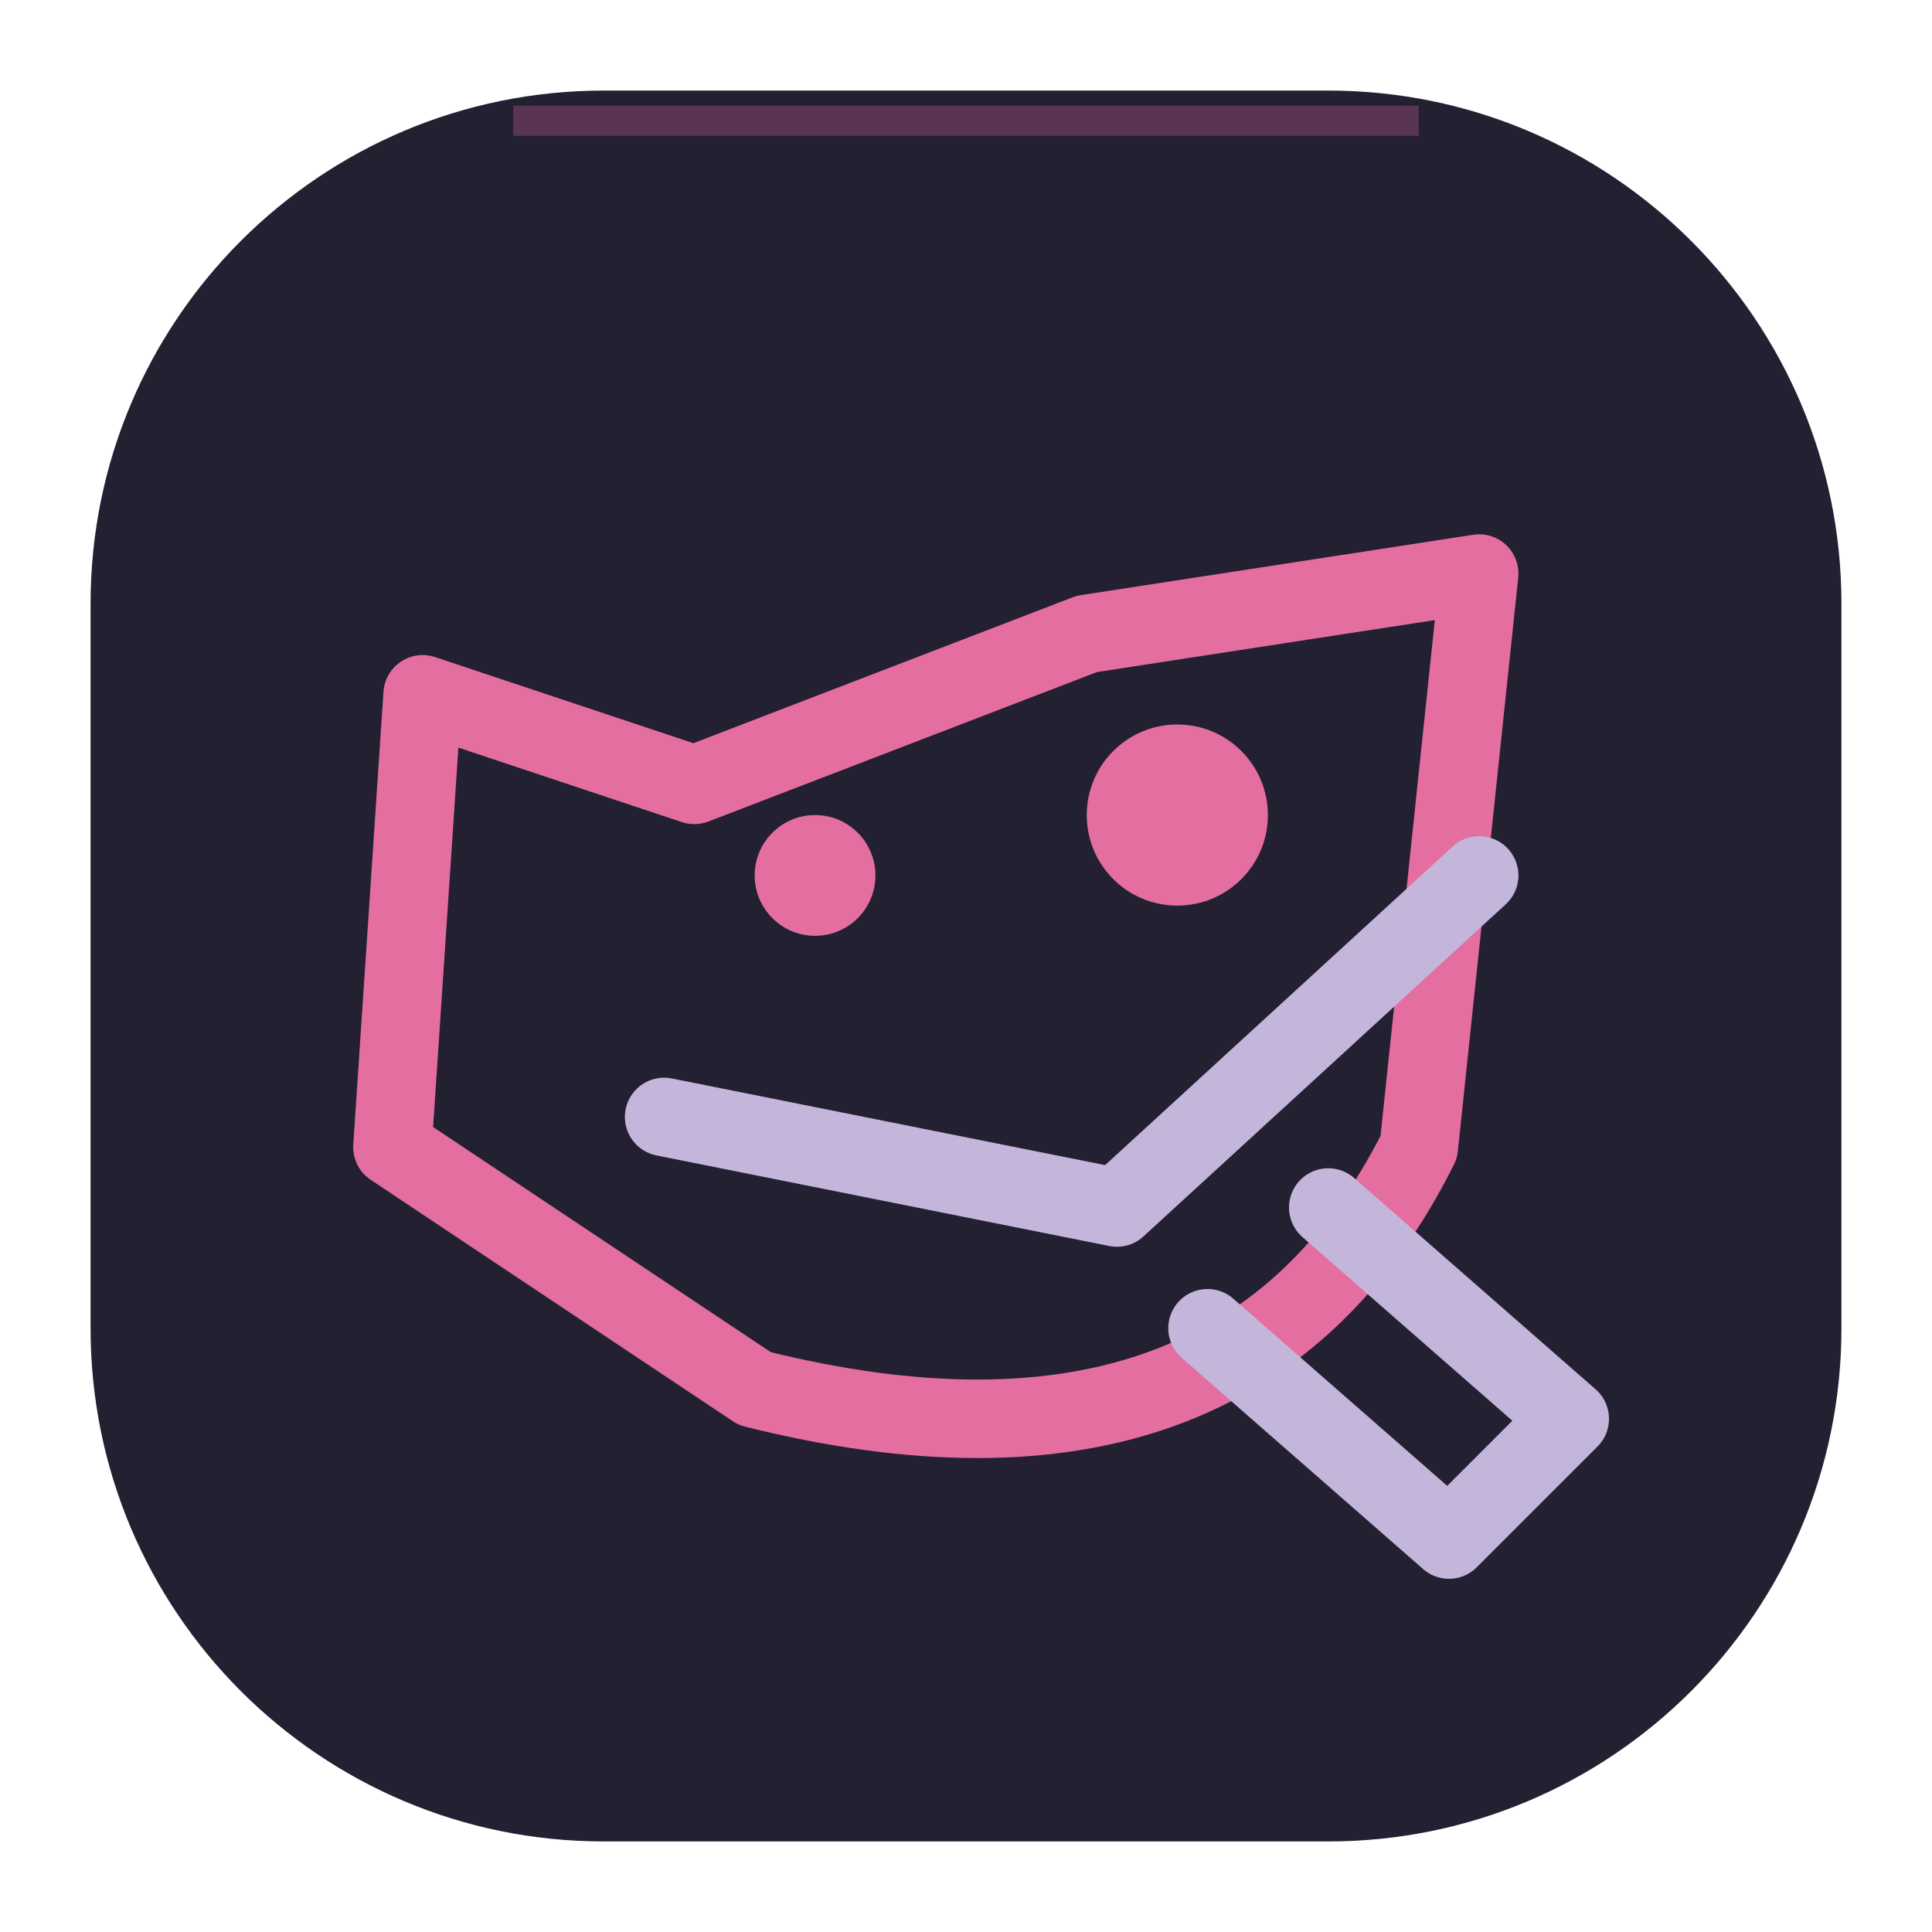
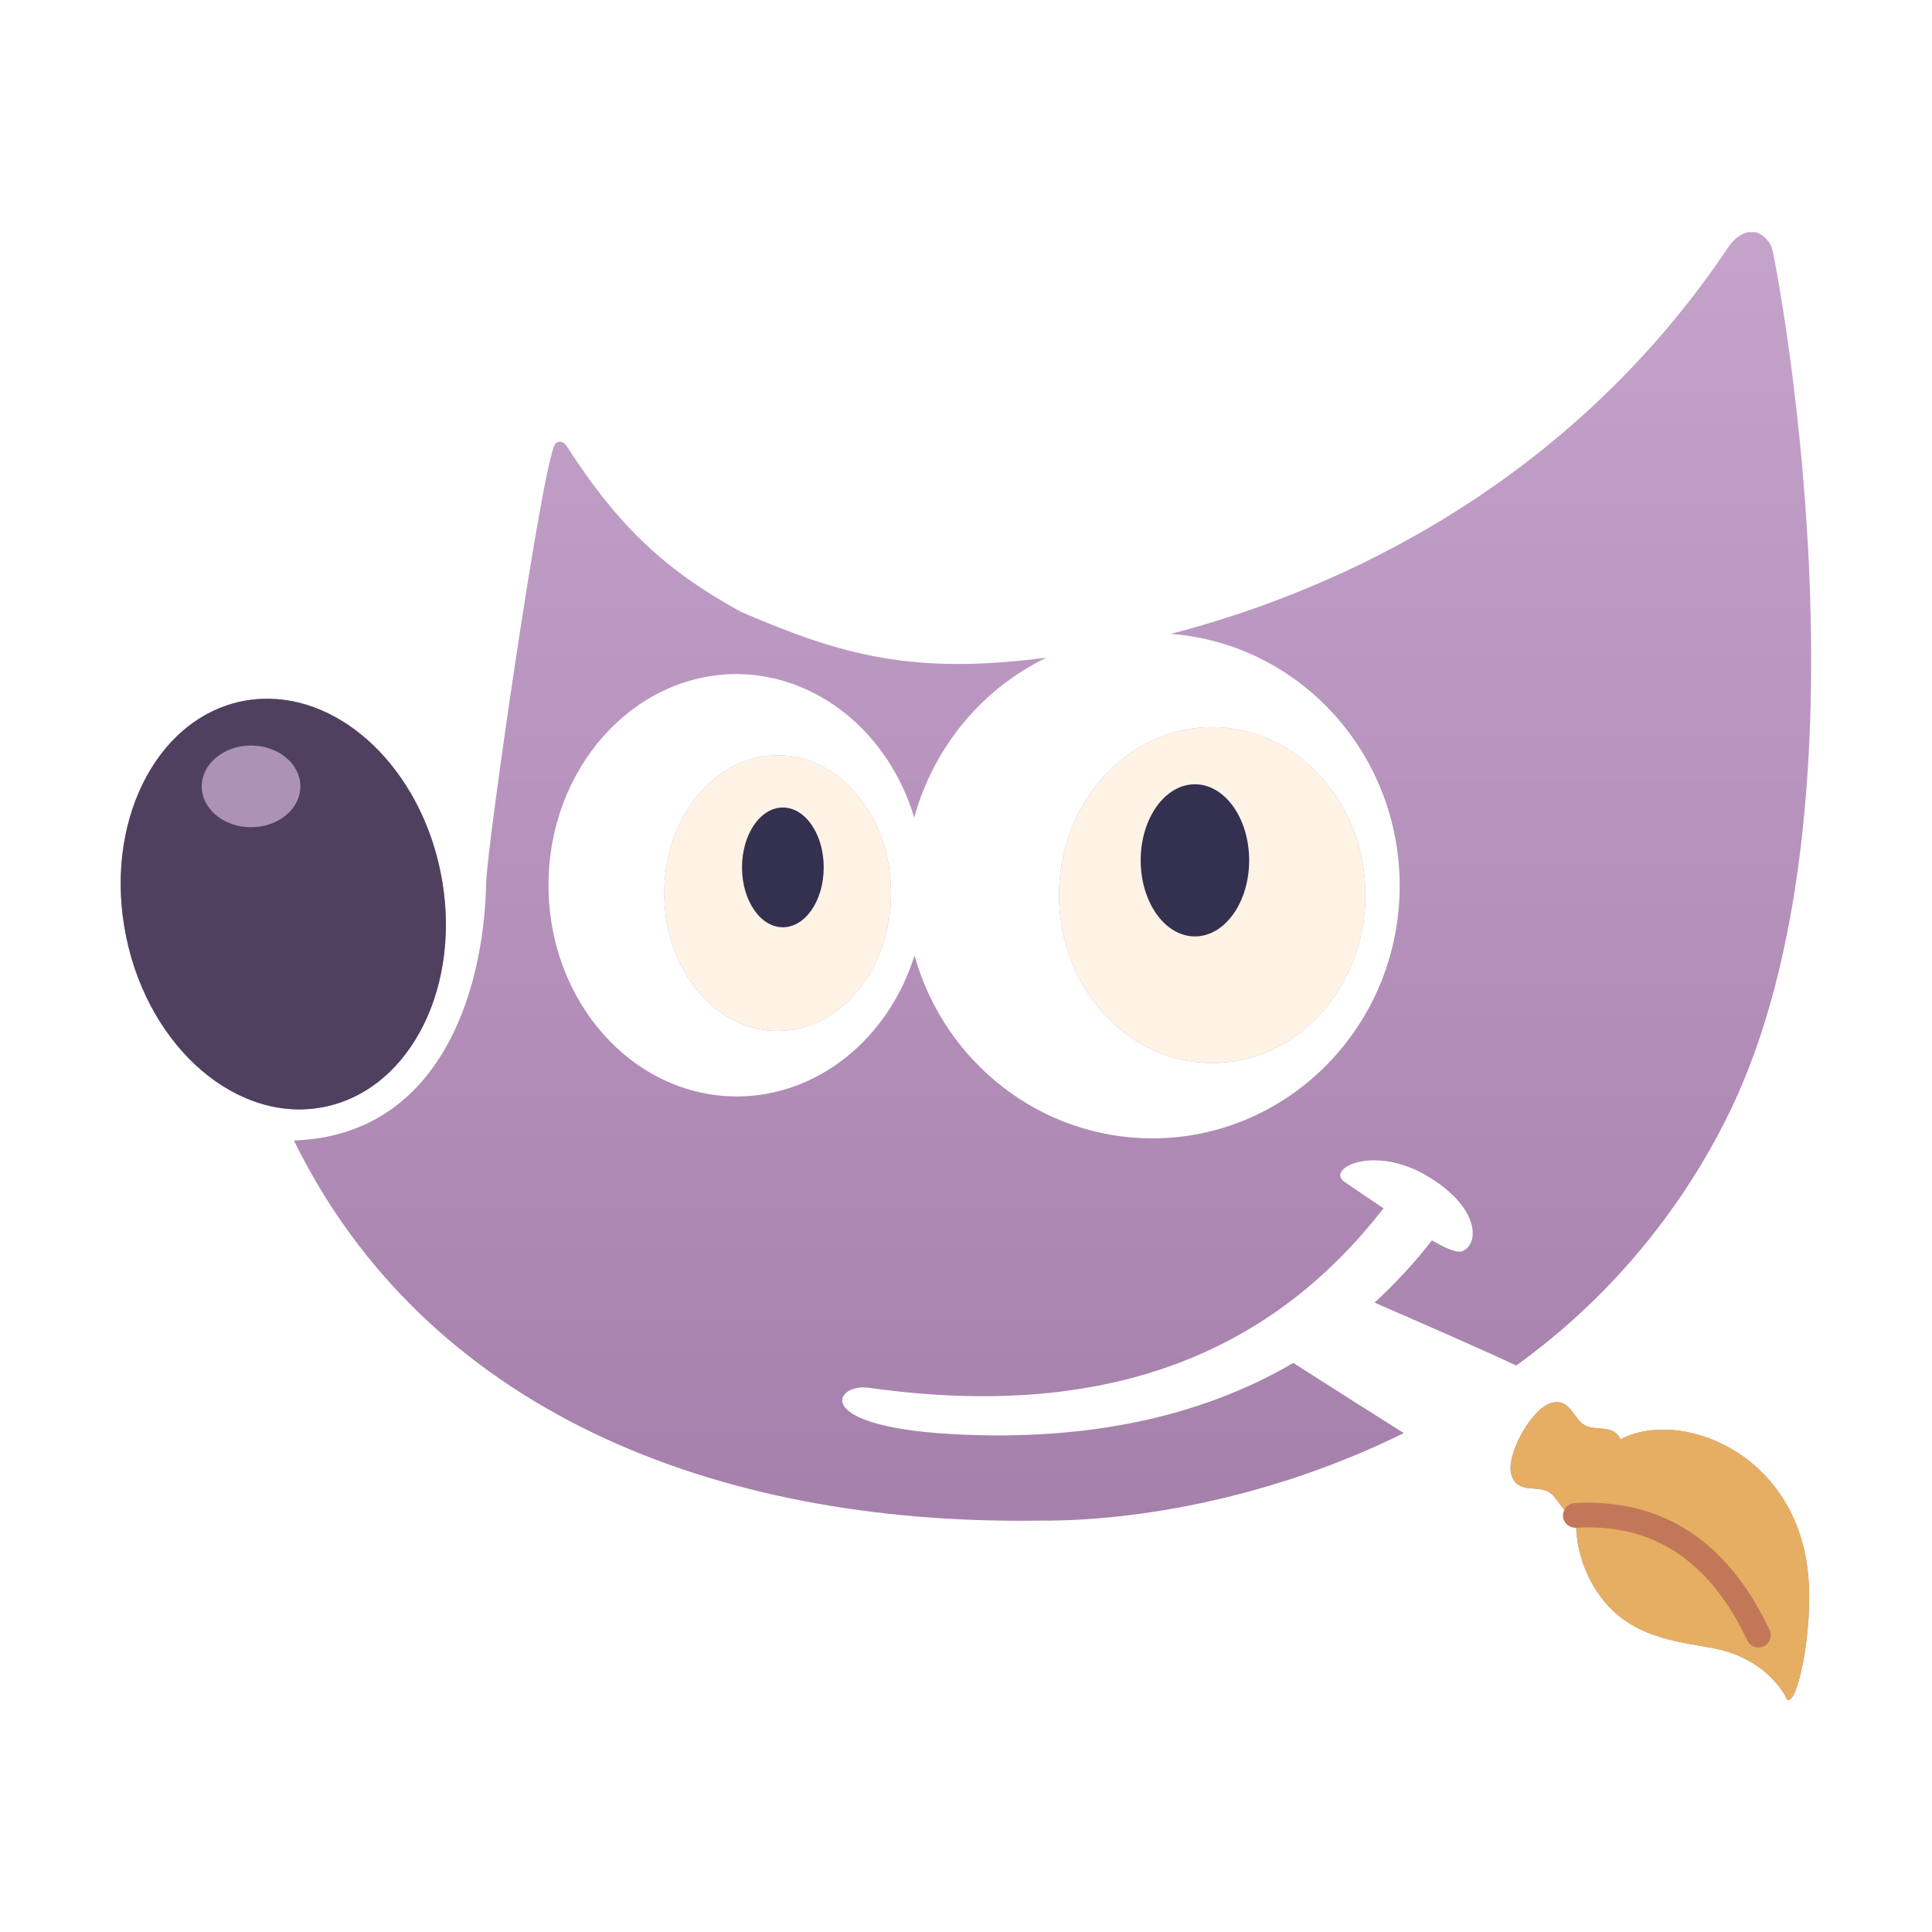
<svg xmlns="http://www.w3.org/2000/svg" width="64" height="64" viewBox="0 0 64 64">
-   <style>.detail{stroke:#c4b5db}.dot{fill:#e56ea1;stroke:none}</style>
-   <rect x="3" y="3" width="58" height="58" rx="17" fill="#232032" />
-   <path d="M17 4h30" stroke="#e56ea1" stroke-opacity=".28" stroke-width="1" />
-   <g fill="none" stroke="#e56ea1" stroke-width="2.6" stroke-linecap="round" stroke-linejoin="round">
-     <path d="m14 23 9 3 13-5 13-2-2 19q-6 12-22 8L13 38Z" />
-     <path class="detail" d="m22 37 15 3 12-11m-9 15 8 7 4-4-8-7" />
-     <circle cx="27" cy="29" r="2" class="dot" />
-     <circle cx="39" cy="27" r="3" class="dot" />
+   <g id="frameless-artwork" transform="translate(-6.956522 -5.73913) scale(1.217391)">
+     <defs>
+       <linearGradient id="enamel" x1="0" y1="0" x2=".6" y2="1">
+         <stop stop-color="#f5c3ca" />
+         <stop offset=".4" stop-color="#e88bb6" />
+         <stop offset="1" stop-color="#a4688f" />
+       </linearGradient>
+       <linearGradient id="ink" x1="0" y1="0" x2="1" y2="1">
+         <stop stop-color="#f3b6c0" />
+         <stop offset=".6" stop-color="#e56ea1" />
+         <stop offset="1" stop-color="#a25682" />
+       </linearGradient>
+       <linearGradient id="gem" x1="0" y1="0" x2="1" y2="1">
+         <stop stop-color="#ceb7cc" />
+         <stop offset=".5" stop-color="#9272ba" />
+         <stop offset="1" stop-color="#6e5991" />
+       </linearGradient>
+     </defs>
+     <g stroke-linecap="round" stroke-linejoin="round" />
+     <g data-material="authored" stroke-linecap="round" stroke-linejoin="round">
+       <defs>
+         <linearGradient id="wilber-coat" x1="0" y1="0" x2="0" y2="1">
+           <stop stop-color="#c5a3cb" />
+           <stop offset="1" stop-color="#a17ba7" />
+         </linearGradient>
+       </defs>
+       <g transform="translate(9 8) scale(1.916667)">
+         <path d="M15.496 8.608a2.175 2.385 0 0 0-2.175 2.384 2.175 2.385 0 0 0 2.175 2.385 2.175 2.385 0 0 0 2.175-2.385 2.175 2.385 0 0 0-2.175-2.384zm0 .15a.934.934 0 0 1 .933.935.934.934 0 0 1-.933.934.934.934 0 0 1-.934-.934.934.934 0 0 1 .934-.934zm4.903 9.433a.314.314 0 0 0-.094.014c-.278.08-.642.735-.563 1.013.079.278.356.152.524.245.149.083.196.33.4.329-.033.446.125.903.398 1.231.464.564 1.173.576 1.627.68.453.103.789.38.955.683h-.01c.14.253.413-.965.313-1.81-.199-1.692-1.827-2.294-2.657-1.856-.095-.218-.349-.112-.507-.2-.147-.082-.195-.323-.39-.329zM2.01 8.207a2.938 2.279 78.561 0 0-.296.036 2.938 2.279 78.561 0 0-1.637 3.343 2.938 2.279 78.561 0 0 2.824 2.412 2.938 2.279 78.561 0 0 1.637-3.343A2.938 2.279 78.561 0 0 2.01 8.207zm.02.182a1.24 1.24 89.982 0 1 1.24 1.24 1.24 1.24 89.982 0 1-1.24 1.241 1.24 1.24 89.982 0 1-1.24-1.24 1.24 1.24 89.982 0 1 1.24-1.24zm7.296.619a1.61 1.957 0 0 0-1.61 1.957 1.61 1.957 0 0 0 1.61 1.957 1.61 1.957 0 0 0 1.61-1.957 1.61 1.957 0 0 0-1.61-1.957zm.01.142a.734.734 0 0 1 .733.733.734.734 0 0 1-.733.734.734.734 0 0 1-.734-.734.734.734 0 0 1 .734-.733zm13.785-7.57c-.082.01-.178.056-.278.184-2.255 3.385-5.54 4.902-7.936 5.521a3.513 3.586 0 0 1 3.25 3.576 3.513 3.586 0 0 1-3.513 3.586 3.513 3.586 0 0 1-3.375-2.595 2.676 2.998 0 0 1-2.52 2 2.676 2.998 0 0 1-2.676-2.998 2.676 2.998 0 0 1 2.675-2.999 2.676 2.998 0 0 1 2.517 2.037 3.513 3.586 0 0 1 1.878-2.27c-1.887.246-2.89-.025-4.335-.649-1.024-.56-1.722-1.173-2.48-2.359-.036-.055-.11-.086-.16-.025-.18.241-.97 5.723-.98 6.227-.033 1.632-.706 3.593-2.73 3.661 1.864 3.799 5.919 5.465 10.586 5.397 1.404.01 3.329-.332 5.171-1.243a213.84 213.84 0 0 1-1.568-.996c-1.347.788-2.935 1.09-4.674 1.019-2.217-.09-1.847-.732-1.36-.667 3.574.506 5.82-.624 7.315-2.547a34.596 34.596 0 0 1-.556-.377c-.164-.114.032-.291.385-.304h.04c.205-.002.458.056.722.206.757.433.783.965.535 1.081-.08.037-.263-.048-.439-.151-.255.329-.53.622-.818.887h.01c.668.29 1.568.684 2.005.89a9.634 9.634 0 0 0 3.017-3.574c2.18-4.449.652-12.176.614-12.29-.039-.112-.15-.211-.242-.226h-.076z" fill="url(#wilber-coat)" />
+         <path d="M15.496 8.608a2.175 2.385 0 0 0-2.175 2.384 2.175 2.385 0 0 0 2.175 2.385 2.175 2.385 0 0 0 2.175-2.385 2.175 2.385 0 0 0-2.175-2.384z" fill="#fff3e6" />
+         <path d="M9.326 9.008a1.61 1.957 0 0 0-1.61 1.957 1.61 1.957 0 0 0 1.61 1.957 1.61 1.957 0 0 0 1.61-1.957 1.61 1.957 0 0 0-1.61-1.957z" fill="#fff3e6" />
+         <ellipse cx="15.25" cy="10.5" rx=".77" ry="1.08" fill="#34304f" />
+         <ellipse cx="9.4" cy="10.6" rx=".58" ry=".85" fill="#34304f" />
+         <path d="M2.01 8.207a2.938 2.279 78.561 0 0-.296.036 2.938 2.279 78.561 0 0-1.637 3.343 2.938 2.279 78.561 0 0 2.824 2.412 2.938 2.279 78.561 0 0 1.637-3.343A2.938 2.279 78.561 0 0 2.01 8.207z" fill="#504060" />
+         <ellipse cx="1.85" cy="9.45" rx=".7" ry=".58" fill="#ac92b4" />
+         <path d="M20.399 18.191a.314.314 0 0 0-.094.014c-.278.08-.642.735-.563 1.013.079.278.356.152.524.245.149.083.196.33.4.329-.033.446.125.903.398 1.231.464.564 1.173.576 1.627.68.453.103.789.38.955.683h-.01c.14.253.413-.965.313-1.81-.199-1.692-1.827-2.294-2.657-1.856-.095-.218-.349-.112-.507-.2-.147-.082-.195-.323-.39-.329z" fill="#e6ae62" />
+         <path d="M20.65 19.8q1.75-.1 2.6 1.7" fill="none" stroke="#c27858" stroke-width=".35" />
+       </g>
+     </g>
  </g>
</svg>
